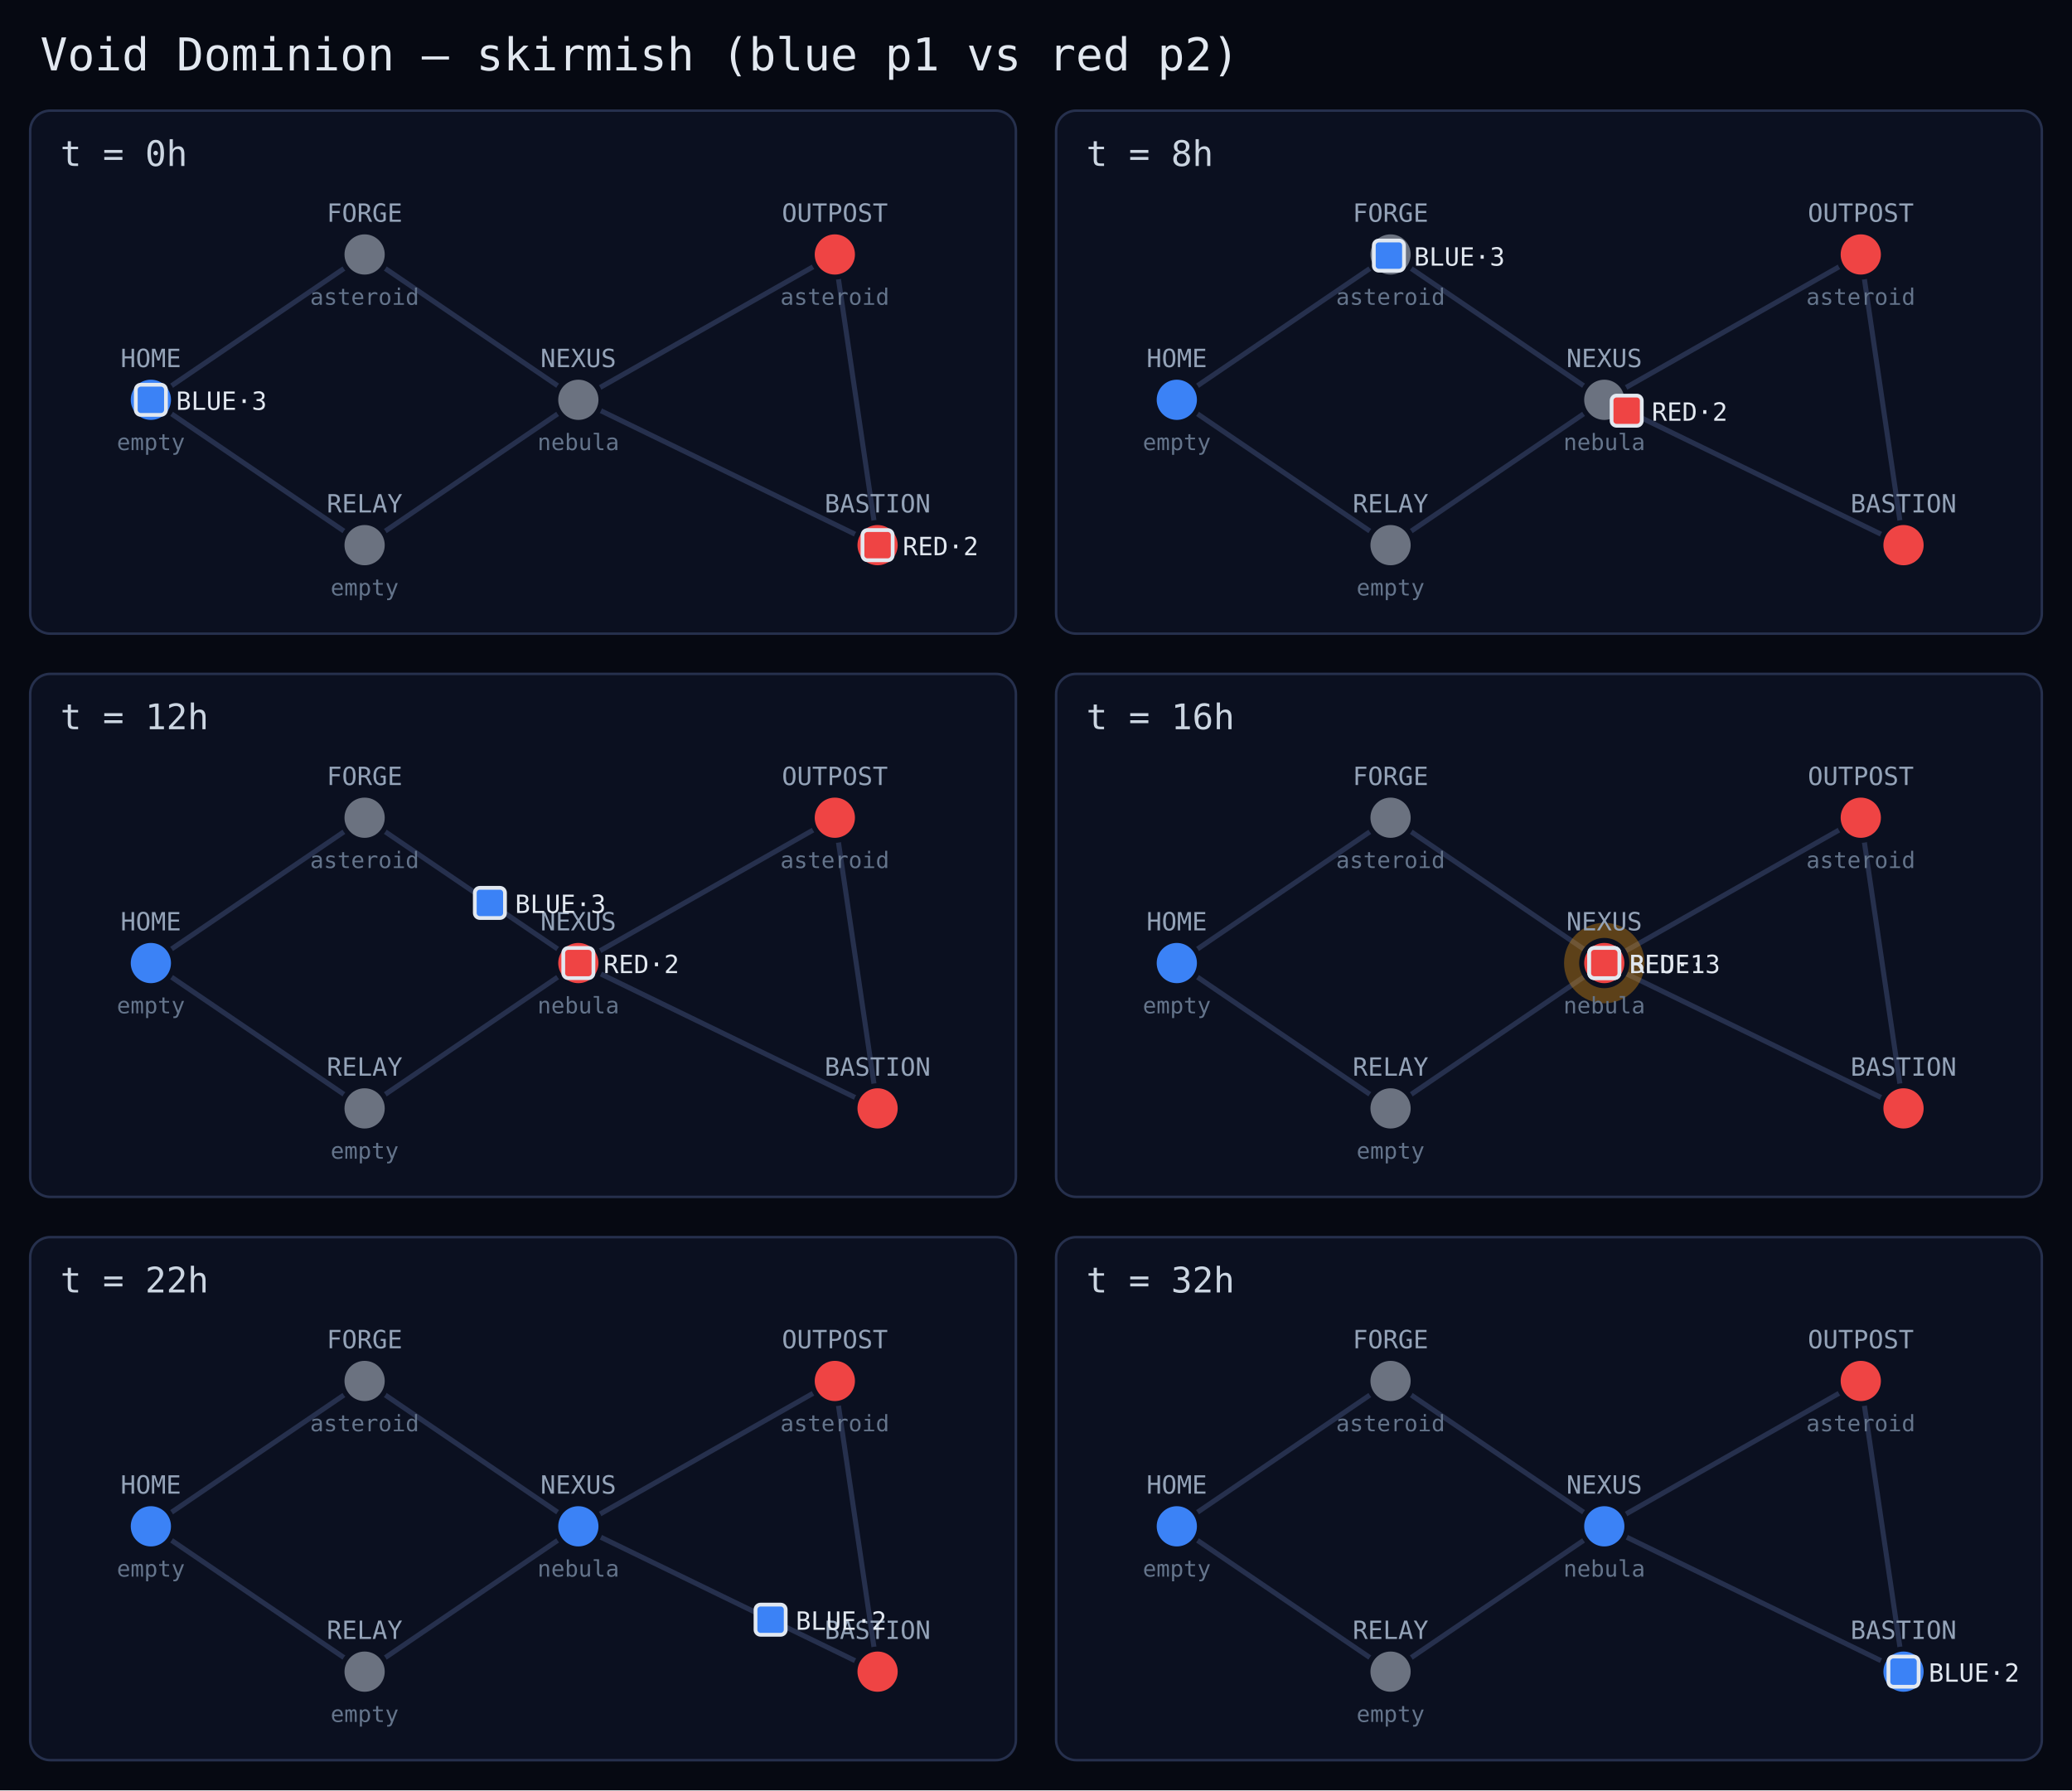
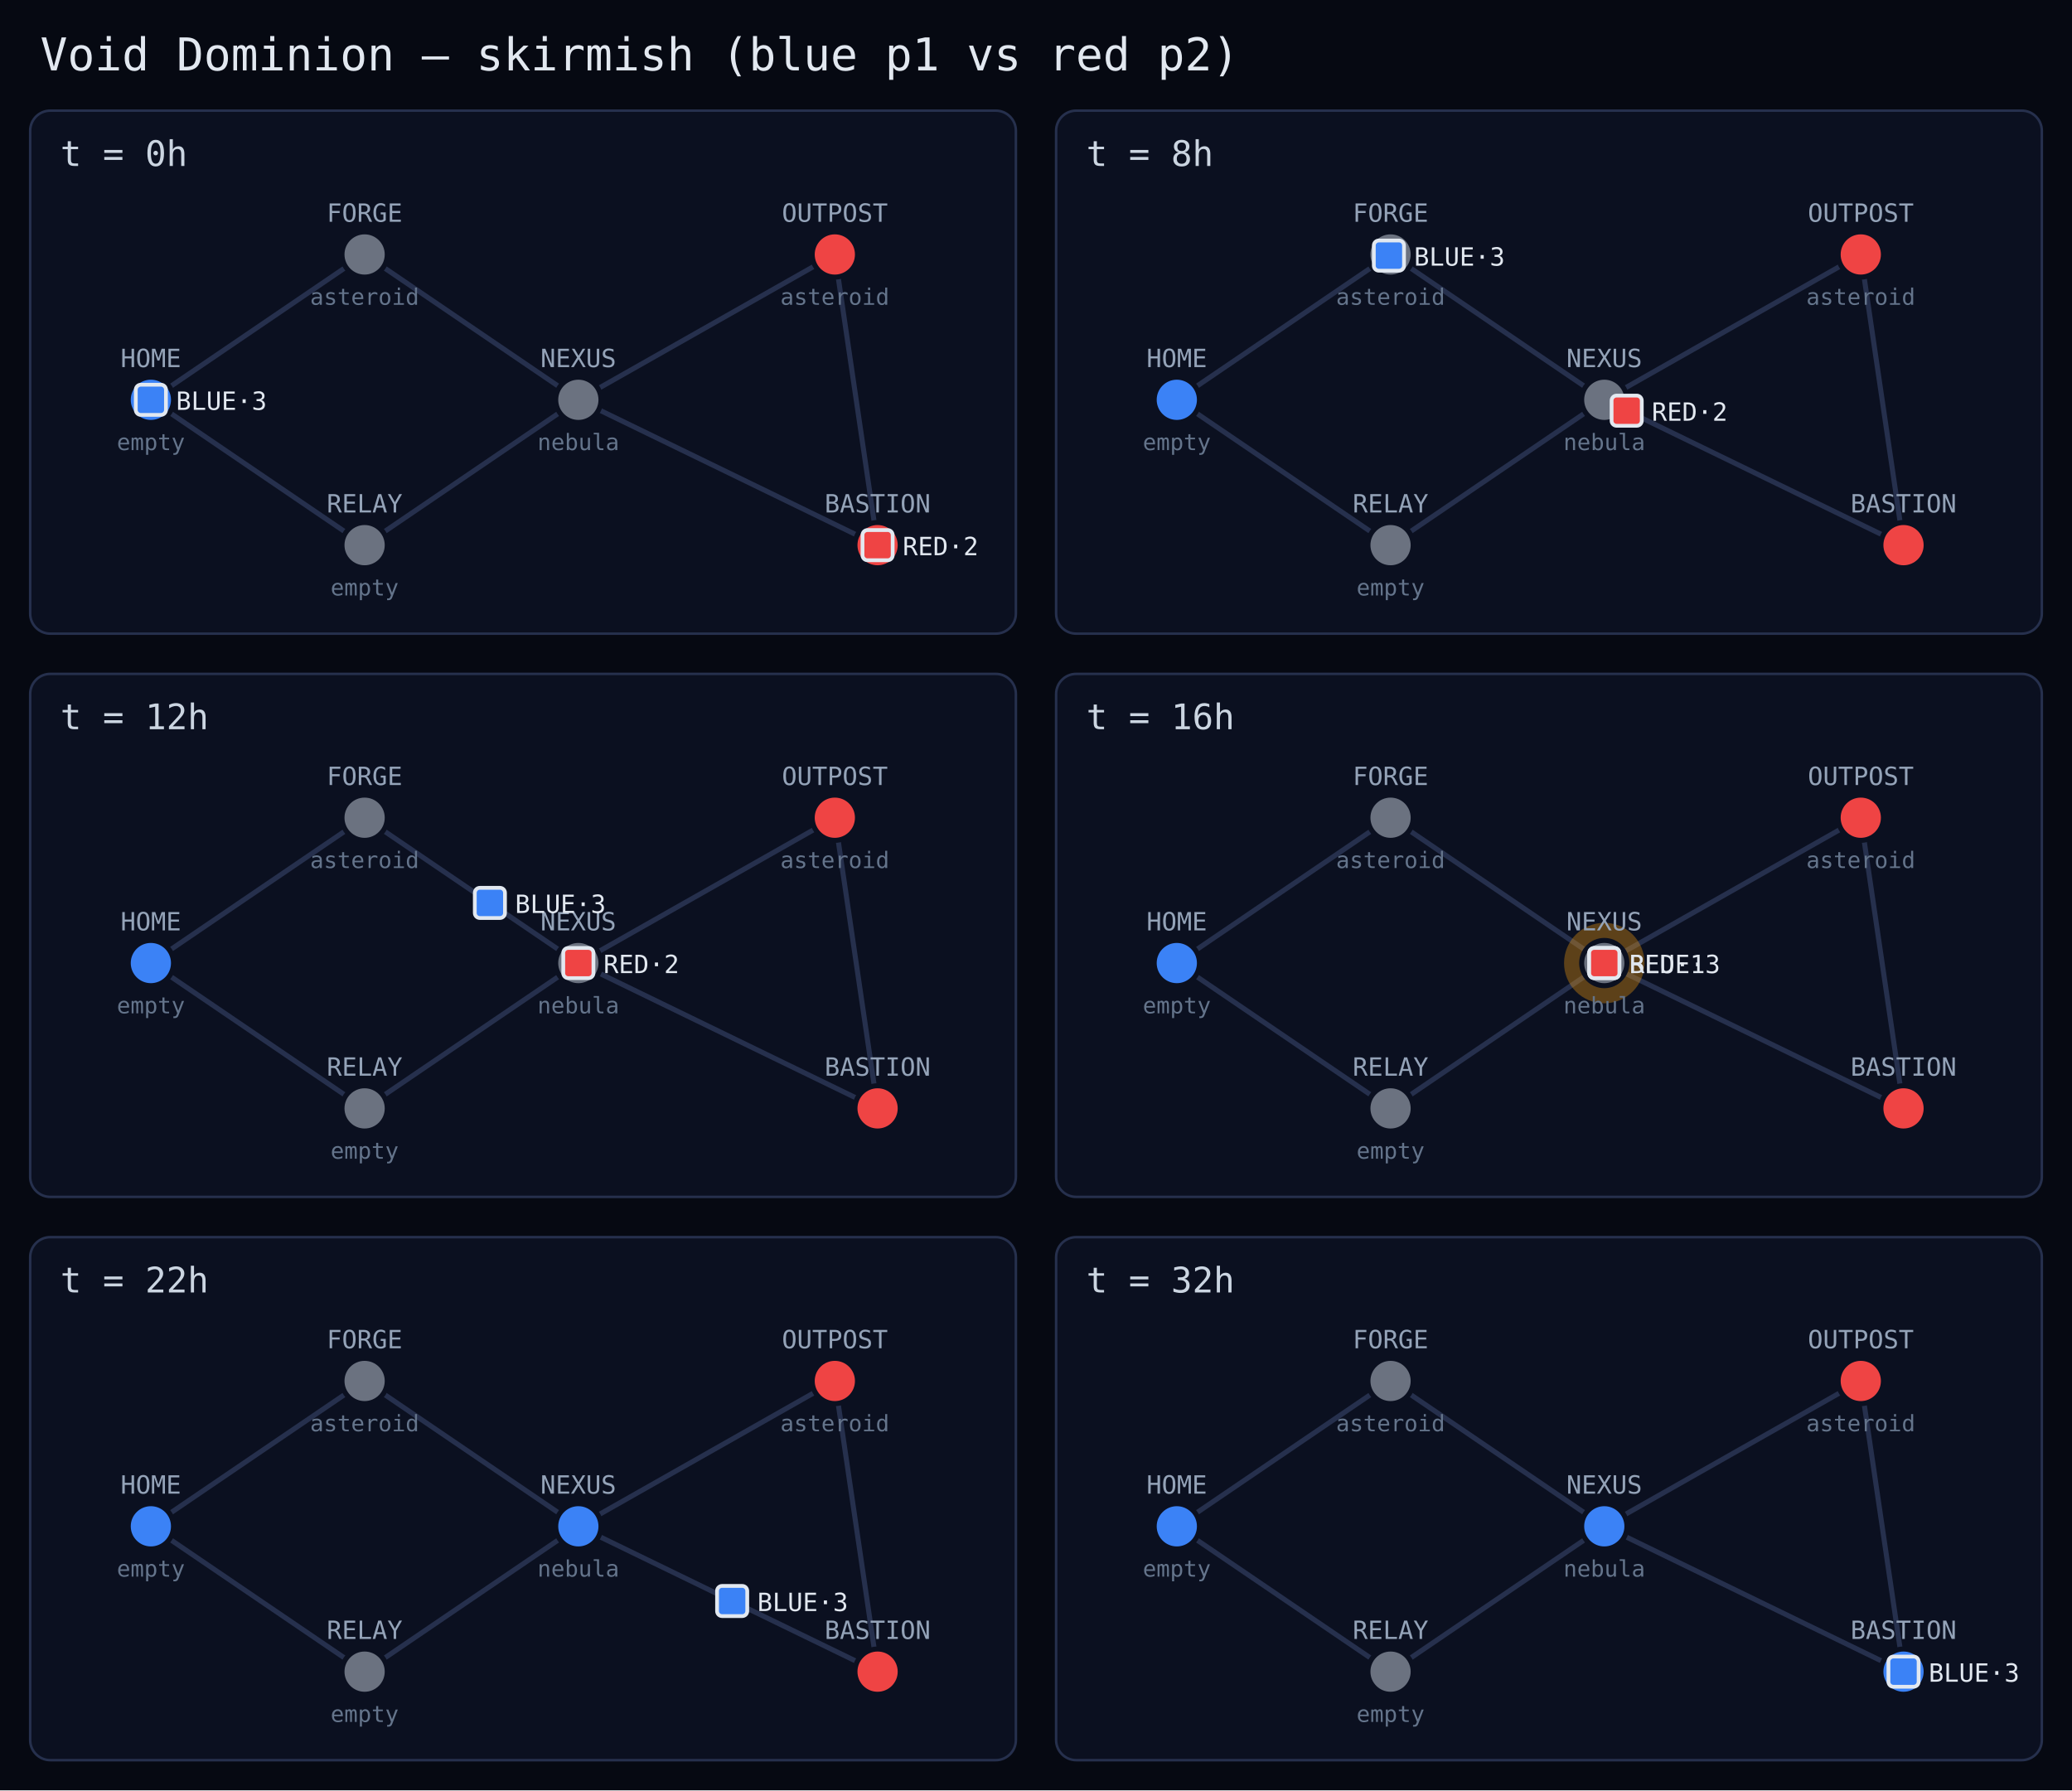
<svg xmlns="http://www.w3.org/2000/svg" width="824" height="712" viewBox="0 0 824 712">
  <rect width="824" height="712" fill="#060912" />
  <text x="16" y="28" fill="#e2e8f0" font-size="18" font-family="monospace">Void Dominion — skirmish (blue p1 vs red p2)</text>
  <g transform="translate(12,44)">
    <rect width="392" height="208" rx="8" fill="#0b1020" stroke="#26304d" />
    <text x="12" y="22" fill="#cbd5e1" font-size="14" font-family="monospace">t = 0h</text>
    <line x1="48" y1="115" x2="133" y2="57.2" stroke="#26304d" stroke-width="2" />
    <line x1="48" y1="115" x2="133" y2="172.8" stroke="#26304d" stroke-width="2" />
    <line x1="133" y1="57.2" x2="218" y2="115" stroke="#26304d" stroke-width="2" />
    <line x1="133" y1="172.8" x2="218" y2="115" stroke="#26304d" stroke-width="2" />
    <line x1="218" y1="115" x2="337" y2="172.8" stroke="#26304d" stroke-width="2" />
    <line x1="218" y1="115" x2="320" y2="57.2" stroke="#26304d" stroke-width="2" />
    <line x1="320" y1="57.2" x2="337" y2="172.8" stroke="#26304d" stroke-width="2" />
    <circle cx="48" cy="115" r="9" fill="#3b82f6" stroke="#0b1020" stroke-width="2" />
    <text x="48" y="102" fill="#94a3b8" font-size="10" font-family="monospace" text-anchor="middle">HOME</text>
    <text x="48" y="135" fill="#64748b" font-size="9" font-family="monospace" text-anchor="middle">empty</text>
    <circle cx="133" cy="57.2" r="9" fill="#6b7280" stroke="#0b1020" stroke-width="2" />
    <text x="133" y="44.2" fill="#94a3b8" font-size="10" font-family="monospace" text-anchor="middle">FORGE</text>
    <text x="133" y="77.2" fill="#64748b" font-size="9" font-family="monospace" text-anchor="middle">asteroid</text>
    <circle cx="133" cy="172.8" r="9" fill="#6b7280" stroke="#0b1020" stroke-width="2" />
    <text x="133" y="159.8" fill="#94a3b8" font-size="10" font-family="monospace" text-anchor="middle">RELAY</text>
    <text x="133" y="192.8" fill="#64748b" font-size="9" font-family="monospace" text-anchor="middle">empty</text>
    <circle cx="218" cy="115" r="9" fill="#6b7280" stroke="#0b1020" stroke-width="2" />
    <text x="218" y="102" fill="#94a3b8" font-size="10" font-family="monospace" text-anchor="middle">NEXUS</text>
    <text x="218" y="135" fill="#64748b" font-size="9" font-family="monospace" text-anchor="middle">nebula</text>
    <circle cx="320" cy="57.2" r="9" fill="#ef4444" stroke="#0b1020" stroke-width="2" />
    <text x="320" y="44.2" fill="#94a3b8" font-size="10" font-family="monospace" text-anchor="middle">OUTPOST</text>
    <text x="320" y="77.2" fill="#64748b" font-size="9" font-family="monospace" text-anchor="middle">asteroid</text>
    <circle cx="337" cy="172.8" r="9" fill="#ef4444" stroke="#0b1020" stroke-width="2" />
    <text x="337" y="159.8" fill="#94a3b8" font-size="10" font-family="monospace" text-anchor="middle">BASTION</text>
    <rect x="42" y="109" width="12" height="12" rx="2" fill="#3b82f6" stroke="#e2e8f0" stroke-width="1.5" />
    <text x="58" y="119" fill="#e2e8f0" font-size="10" font-family="monospace">BLUE·3</text>
    <rect x="331" y="166.8" width="12" height="12" rx="2" fill="#ef4444" stroke="#e2e8f0" stroke-width="1.5" />
    <text x="347" y="176.8" fill="#e2e8f0" font-size="10" font-family="monospace">RED·2</text>
  </g>
  <g transform="translate(420,44)">
    <rect width="392" height="208" rx="8" fill="#0b1020" stroke="#26304d" />
    <text x="12" y="22" fill="#cbd5e1" font-size="14" font-family="monospace">t = 8h</text>
    <line x1="48" y1="115" x2="133" y2="57.2" stroke="#26304d" stroke-width="2" />
    <line x1="48" y1="115" x2="133" y2="172.8" stroke="#26304d" stroke-width="2" />
    <line x1="133" y1="57.2" x2="218" y2="115" stroke="#26304d" stroke-width="2" />
    <line x1="133" y1="172.8" x2="218" y2="115" stroke="#26304d" stroke-width="2" />
    <line x1="218" y1="115" x2="337" y2="172.8" stroke="#26304d" stroke-width="2" />
    <line x1="218" y1="115" x2="320" y2="57.2" stroke="#26304d" stroke-width="2" />
    <line x1="320" y1="57.2" x2="337" y2="172.8" stroke="#26304d" stroke-width="2" />
    <circle cx="48" cy="115" r="9" fill="#3b82f6" stroke="#0b1020" stroke-width="2" />
    <text x="48" y="102" fill="#94a3b8" font-size="10" font-family="monospace" text-anchor="middle">HOME</text>
    <text x="48" y="135" fill="#64748b" font-size="9" font-family="monospace" text-anchor="middle">empty</text>
    <circle cx="133" cy="57.2" r="9" fill="#6b7280" stroke="#0b1020" stroke-width="2" />
    <text x="133" y="44.2" fill="#94a3b8" font-size="10" font-family="monospace" text-anchor="middle">FORGE</text>
    <text x="133" y="77.2" fill="#64748b" font-size="9" font-family="monospace" text-anchor="middle">asteroid</text>
    <circle cx="133" cy="172.8" r="9" fill="#6b7280" stroke="#0b1020" stroke-width="2" />
    <text x="133" y="159.8" fill="#94a3b8" font-size="10" font-family="monospace" text-anchor="middle">RELAY</text>
    <text x="133" y="192.8" fill="#64748b" font-size="9" font-family="monospace" text-anchor="middle">empty</text>
    <circle cx="218" cy="115" r="9" fill="#6b7280" stroke="#0b1020" stroke-width="2" />
    <text x="218" y="102" fill="#94a3b8" font-size="10" font-family="monospace" text-anchor="middle">NEXUS</text>
    <text x="218" y="135" fill="#64748b" font-size="9" font-family="monospace" text-anchor="middle">nebula</text>
    <circle cx="320" cy="57.2" r="9" fill="#ef4444" stroke="#0b1020" stroke-width="2" />
    <text x="320" y="44.2" fill="#94a3b8" font-size="10" font-family="monospace" text-anchor="middle">OUTPOST</text>
    <text x="320" y="77.2" fill="#64748b" font-size="9" font-family="monospace" text-anchor="middle">asteroid</text>
    <circle cx="337" cy="172.8" r="9" fill="#ef4444" stroke="#0b1020" stroke-width="2" />
    <text x="337" y="159.8" fill="#94a3b8" font-size="10" font-family="monospace" text-anchor="middle">BASTION</text>
    <rect x="126.347" y="51.644" width="12" height="12" rx="2" fill="#3b82f6" stroke="#e2e8f0" stroke-width="1.5" />
    <text x="142.347" y="61.644" fill="#e2e8f0" font-size="10" font-family="monospace">BLUE·3</text>
    <rect x="220.9" y="113.323" width="12" height="12" rx="2" fill="#ef4444" stroke="#e2e8f0" stroke-width="1.5" />
    <text x="236.9" y="123.323" fill="#e2e8f0" font-size="10" font-family="monospace">RED·2</text>
  </g>
  <g transform="translate(12,268)">
    <rect width="392" height="208" rx="8" fill="#0b1020" stroke="#26304d" />
    <text x="12" y="22" fill="#cbd5e1" font-size="14" font-family="monospace">t = 12h</text>
    <line x1="48" y1="115" x2="133" y2="57.2" stroke="#26304d" stroke-width="2" />
    <line x1="48" y1="115" x2="133" y2="172.8" stroke="#26304d" stroke-width="2" />
    <line x1="133" y1="57.2" x2="218" y2="115" stroke="#26304d" stroke-width="2" />
    <line x1="133" y1="172.8" x2="218" y2="115" stroke="#26304d" stroke-width="2" />
    <line x1="218" y1="115" x2="337" y2="172.8" stroke="#26304d" stroke-width="2" />
    <line x1="218" y1="115" x2="320" y2="57.2" stroke="#26304d" stroke-width="2" />
    <line x1="320" y1="57.2" x2="337" y2="172.8" stroke="#26304d" stroke-width="2" />
    <circle cx="48" cy="115" r="9" fill="#3b82f6" stroke="#0b1020" stroke-width="2" />
    <text x="48" y="102" fill="#94a3b8" font-size="10" font-family="monospace" text-anchor="middle">HOME</text>
    <text x="48" y="135" fill="#64748b" font-size="9" font-family="monospace" text-anchor="middle">empty</text>
    <circle cx="133" cy="57.2" r="9" fill="#6b7280" stroke="#0b1020" stroke-width="2" />
    <text x="133" y="44.2" fill="#94a3b8" font-size="10" font-family="monospace" text-anchor="middle">FORGE</text>
    <text x="133" y="77.2" fill="#64748b" font-size="9" font-family="monospace" text-anchor="middle">asteroid</text>
    <circle cx="133" cy="172.8" r="9" fill="#6b7280" stroke="#0b1020" stroke-width="2" />
    <text x="133" y="159.8" fill="#94a3b8" font-size="10" font-family="monospace" text-anchor="middle">RELAY</text>
    <text x="133" y="192.8" fill="#64748b" font-size="9" font-family="monospace" text-anchor="middle">empty</text>
-     <circle cx="218" cy="115" r="9" fill="#ef4444" stroke="#0b1020" stroke-width="2" />
+     <circle cx="218" cy="115" r="9" fill="#6b7280" stroke="#0b1020" stroke-width="2" />
    <text x="218" y="102" fill="#94a3b8" font-size="10" font-family="monospace" text-anchor="middle">NEXUS</text>
    <text x="218" y="135" fill="#64748b" font-size="9" font-family="monospace" text-anchor="middle">nebula</text>
    <circle cx="320" cy="57.2" r="9" fill="#ef4444" stroke="#0b1020" stroke-width="2" />
    <text x="320" y="44.2" fill="#94a3b8" font-size="10" font-family="monospace" text-anchor="middle">OUTPOST</text>
    <text x="320" y="77.2" fill="#64748b" font-size="9" font-family="monospace" text-anchor="middle">asteroid</text>
    <circle cx="337" cy="172.8" r="9" fill="#ef4444" stroke="#0b1020" stroke-width="2" />
    <text x="337" y="159.8" fill="#94a3b8" font-size="10" font-family="monospace" text-anchor="middle">BASTION</text>
    <rect x="176.824" y="85.08" width="12" height="12" rx="2" fill="#3b82f6" stroke="#e2e8f0" stroke-width="1.5" />
    <text x="192.824" y="95.08" fill="#e2e8f0" font-size="10" font-family="monospace">BLUE·3</text>
    <rect x="212" y="109" width="12" height="12" rx="2" fill="#ef4444" stroke="#e2e8f0" stroke-width="1.5" />
    <text x="228" y="119" fill="#e2e8f0" font-size="10" font-family="monospace">RED·2</text>
  </g>
  <g transform="translate(420,268)">
    <rect width="392" height="208" rx="8" fill="#0b1020" stroke="#26304d" />
    <text x="12" y="22" fill="#cbd5e1" font-size="14" font-family="monospace">t = 16h</text>
    <line x1="48" y1="115" x2="133" y2="57.2" stroke="#26304d" stroke-width="2" />
    <line x1="48" y1="115" x2="133" y2="172.8" stroke="#26304d" stroke-width="2" />
    <line x1="133" y1="57.2" x2="218" y2="115" stroke="#26304d" stroke-width="2" />
    <line x1="133" y1="172.8" x2="218" y2="115" stroke="#26304d" stroke-width="2" />
    <line x1="218" y1="115" x2="337" y2="172.8" stroke="#26304d" stroke-width="2" />
    <line x1="218" y1="115" x2="320" y2="57.2" stroke="#26304d" stroke-width="2" />
    <line x1="320" y1="57.2" x2="337" y2="172.8" stroke="#26304d" stroke-width="2" />
    <circle cx="218" cy="115" r="16" fill="#f59e0b" opacity="0.35" />
    <circle cx="48" cy="115" r="9" fill="#3b82f6" stroke="#0b1020" stroke-width="2" />
    <text x="48" y="102" fill="#94a3b8" font-size="10" font-family="monospace" text-anchor="middle">HOME</text>
    <text x="48" y="135" fill="#64748b" font-size="9" font-family="monospace" text-anchor="middle">empty</text>
    <circle cx="133" cy="57.2" r="9" fill="#6b7280" stroke="#0b1020" stroke-width="2" />
    <text x="133" y="44.2" fill="#94a3b8" font-size="10" font-family="monospace" text-anchor="middle">FORGE</text>
    <text x="133" y="77.2" fill="#64748b" font-size="9" font-family="monospace" text-anchor="middle">asteroid</text>
    <circle cx="133" cy="172.8" r="9" fill="#6b7280" stroke="#0b1020" stroke-width="2" />
    <text x="133" y="159.8" fill="#94a3b8" font-size="10" font-family="monospace" text-anchor="middle">RELAY</text>
    <text x="133" y="192.8" fill="#64748b" font-size="9" font-family="monospace" text-anchor="middle">empty</text>
-     <circle cx="218" cy="115" r="9" fill="#ef4444" stroke="#0b1020" stroke-width="2" />
+     <circle cx="218" cy="115" r="9" fill="#6b7280" stroke="#0b1020" stroke-width="2" />
    <text x="218" y="102" fill="#94a3b8" font-size="10" font-family="monospace" text-anchor="middle">NEXUS</text>
    <text x="218" y="135" fill="#64748b" font-size="9" font-family="monospace" text-anchor="middle">nebula</text>
    <circle cx="320" cy="57.2" r="9" fill="#ef4444" stroke="#0b1020" stroke-width="2" />
    <text x="320" y="44.2" fill="#94a3b8" font-size="10" font-family="monospace" text-anchor="middle">OUTPOST</text>
    <text x="320" y="77.2" fill="#64748b" font-size="9" font-family="monospace" text-anchor="middle">asteroid</text>
    <circle cx="337" cy="172.8" r="9" fill="#ef4444" stroke="#0b1020" stroke-width="2" />
    <text x="337" y="159.8" fill="#94a3b8" font-size="10" font-family="monospace" text-anchor="middle">BASTION</text>
    <rect x="212" y="109" width="12" height="12" rx="2" fill="#3b82f6" stroke="#e2e8f0" stroke-width="1.5" />
    <text x="228" y="119" fill="#e2e8f0" font-size="10" font-family="monospace">BLUE·3</text>
    <rect x="212" y="109" width="12" height="12" rx="2" fill="#ef4444" stroke="#e2e8f0" stroke-width="1.5" />
    <text x="228" y="119" fill="#e2e8f0" font-size="10" font-family="monospace">RED·1</text>
  </g>
  <g transform="translate(12,492)">
    <rect width="392" height="208" rx="8" fill="#0b1020" stroke="#26304d" />
    <text x="12" y="22" fill="#cbd5e1" font-size="14" font-family="monospace">t = 22h</text>
    <line x1="48" y1="115" x2="133" y2="57.2" stroke="#26304d" stroke-width="2" />
    <line x1="48" y1="115" x2="133" y2="172.8" stroke="#26304d" stroke-width="2" />
    <line x1="133" y1="57.2" x2="218" y2="115" stroke="#26304d" stroke-width="2" />
    <line x1="133" y1="172.8" x2="218" y2="115" stroke="#26304d" stroke-width="2" />
    <line x1="218" y1="115" x2="337" y2="172.8" stroke="#26304d" stroke-width="2" />
    <line x1="218" y1="115" x2="320" y2="57.2" stroke="#26304d" stroke-width="2" />
    <line x1="320" y1="57.2" x2="337" y2="172.8" stroke="#26304d" stroke-width="2" />
    <circle cx="48" cy="115" r="9" fill="#3b82f6" stroke="#0b1020" stroke-width="2" />
    <text x="48" y="102" fill="#94a3b8" font-size="10" font-family="monospace" text-anchor="middle">HOME</text>
    <text x="48" y="135" fill="#64748b" font-size="9" font-family="monospace" text-anchor="middle">empty</text>
    <circle cx="133" cy="57.2" r="9" fill="#6b7280" stroke="#0b1020" stroke-width="2" />
    <text x="133" y="44.2" fill="#94a3b8" font-size="10" font-family="monospace" text-anchor="middle">FORGE</text>
    <text x="133" y="77.2" fill="#64748b" font-size="9" font-family="monospace" text-anchor="middle">asteroid</text>
    <circle cx="133" cy="172.8" r="9" fill="#6b7280" stroke="#0b1020" stroke-width="2" />
    <text x="133" y="159.8" fill="#94a3b8" font-size="10" font-family="monospace" text-anchor="middle">RELAY</text>
    <text x="133" y="192.8" fill="#64748b" font-size="9" font-family="monospace" text-anchor="middle">empty</text>
    <circle cx="218" cy="115" r="9" fill="#3b82f6" stroke="#0b1020" stroke-width="2" />
    <text x="218" y="102" fill="#94a3b8" font-size="10" font-family="monospace" text-anchor="middle">NEXUS</text>
    <text x="218" y="135" fill="#64748b" font-size="9" font-family="monospace" text-anchor="middle">nebula</text>
    <circle cx="320" cy="57.2" r="9" fill="#ef4444" stroke="#0b1020" stroke-width="2" />
    <text x="320" y="44.2" fill="#94a3b8" font-size="10" font-family="monospace" text-anchor="middle">OUTPOST</text>
    <text x="320" y="77.2" fill="#64748b" font-size="9" font-family="monospace" text-anchor="middle">asteroid</text>
    <circle cx="337" cy="172.8" r="9" fill="#ef4444" stroke="#0b1020" stroke-width="2" />
    <text x="337" y="159.8" fill="#94a3b8" font-size="10" font-family="monospace" text-anchor="middle">BASTION</text>
-     <rect x="288.458" y="146.137" width="12" height="12" rx="2" fill="#3b82f6" stroke="#e2e8f0" stroke-width="1.5" />
-     <text x="304.458" y="156.137" fill="#e2e8f0" font-size="10" font-family="monospace">BLUE·2</text>
+     <rect x="273.167" y="138.709" width="12" height="12" rx="2" fill="#3b82f6" stroke="#e2e8f0" stroke-width="1.5" />
+     <text x="289.167" y="148.709" fill="#e2e8f0" font-size="10" font-family="monospace">BLUE·3</text>
  </g>
  <g transform="translate(420,492)">
    <rect width="392" height="208" rx="8" fill="#0b1020" stroke="#26304d" />
    <text x="12" y="22" fill="#cbd5e1" font-size="14" font-family="monospace">t = 32h</text>
    <line x1="48" y1="115" x2="133" y2="57.2" stroke="#26304d" stroke-width="2" />
    <line x1="48" y1="115" x2="133" y2="172.8" stroke="#26304d" stroke-width="2" />
    <line x1="133" y1="57.2" x2="218" y2="115" stroke="#26304d" stroke-width="2" />
    <line x1="133" y1="172.8" x2="218" y2="115" stroke="#26304d" stroke-width="2" />
    <line x1="218" y1="115" x2="337" y2="172.8" stroke="#26304d" stroke-width="2" />
    <line x1="218" y1="115" x2="320" y2="57.2" stroke="#26304d" stroke-width="2" />
    <line x1="320" y1="57.2" x2="337" y2="172.8" stroke="#26304d" stroke-width="2" />
    <circle cx="48" cy="115" r="9" fill="#3b82f6" stroke="#0b1020" stroke-width="2" />
    <text x="48" y="102" fill="#94a3b8" font-size="10" font-family="monospace" text-anchor="middle">HOME</text>
    <text x="48" y="135" fill="#64748b" font-size="9" font-family="monospace" text-anchor="middle">empty</text>
    <circle cx="133" cy="57.2" r="9" fill="#6b7280" stroke="#0b1020" stroke-width="2" />
    <text x="133" y="44.2" fill="#94a3b8" font-size="10" font-family="monospace" text-anchor="middle">FORGE</text>
    <text x="133" y="77.2" fill="#64748b" font-size="9" font-family="monospace" text-anchor="middle">asteroid</text>
    <circle cx="133" cy="172.8" r="9" fill="#6b7280" stroke="#0b1020" stroke-width="2" />
    <text x="133" y="159.8" fill="#94a3b8" font-size="10" font-family="monospace" text-anchor="middle">RELAY</text>
    <text x="133" y="192.8" fill="#64748b" font-size="9" font-family="monospace" text-anchor="middle">empty</text>
    <circle cx="218" cy="115" r="9" fill="#3b82f6" stroke="#0b1020" stroke-width="2" />
    <text x="218" y="102" fill="#94a3b8" font-size="10" font-family="monospace" text-anchor="middle">NEXUS</text>
    <text x="218" y="135" fill="#64748b" font-size="9" font-family="monospace" text-anchor="middle">nebula</text>
    <circle cx="320" cy="57.2" r="9" fill="#ef4444" stroke="#0b1020" stroke-width="2" />
    <text x="320" y="44.2" fill="#94a3b8" font-size="10" font-family="monospace" text-anchor="middle">OUTPOST</text>
    <text x="320" y="77.2" fill="#64748b" font-size="9" font-family="monospace" text-anchor="middle">asteroid</text>
    <circle cx="337" cy="172.8" r="9" fill="#3b82f6" stroke="#0b1020" stroke-width="2" />
    <text x="337" y="159.8" fill="#94a3b8" font-size="10" font-family="monospace" text-anchor="middle">BASTION</text>
    <rect x="331" y="166.8" width="12" height="12" rx="2" fill="#3b82f6" stroke="#e2e8f0" stroke-width="1.5" />
-     <text x="347" y="176.8" fill="#e2e8f0" font-size="10" font-family="monospace">BLUE·2</text>
+     <text x="347" y="176.8" fill="#e2e8f0" font-size="10" font-family="monospace">BLUE·3</text>
  </g>
</svg>
